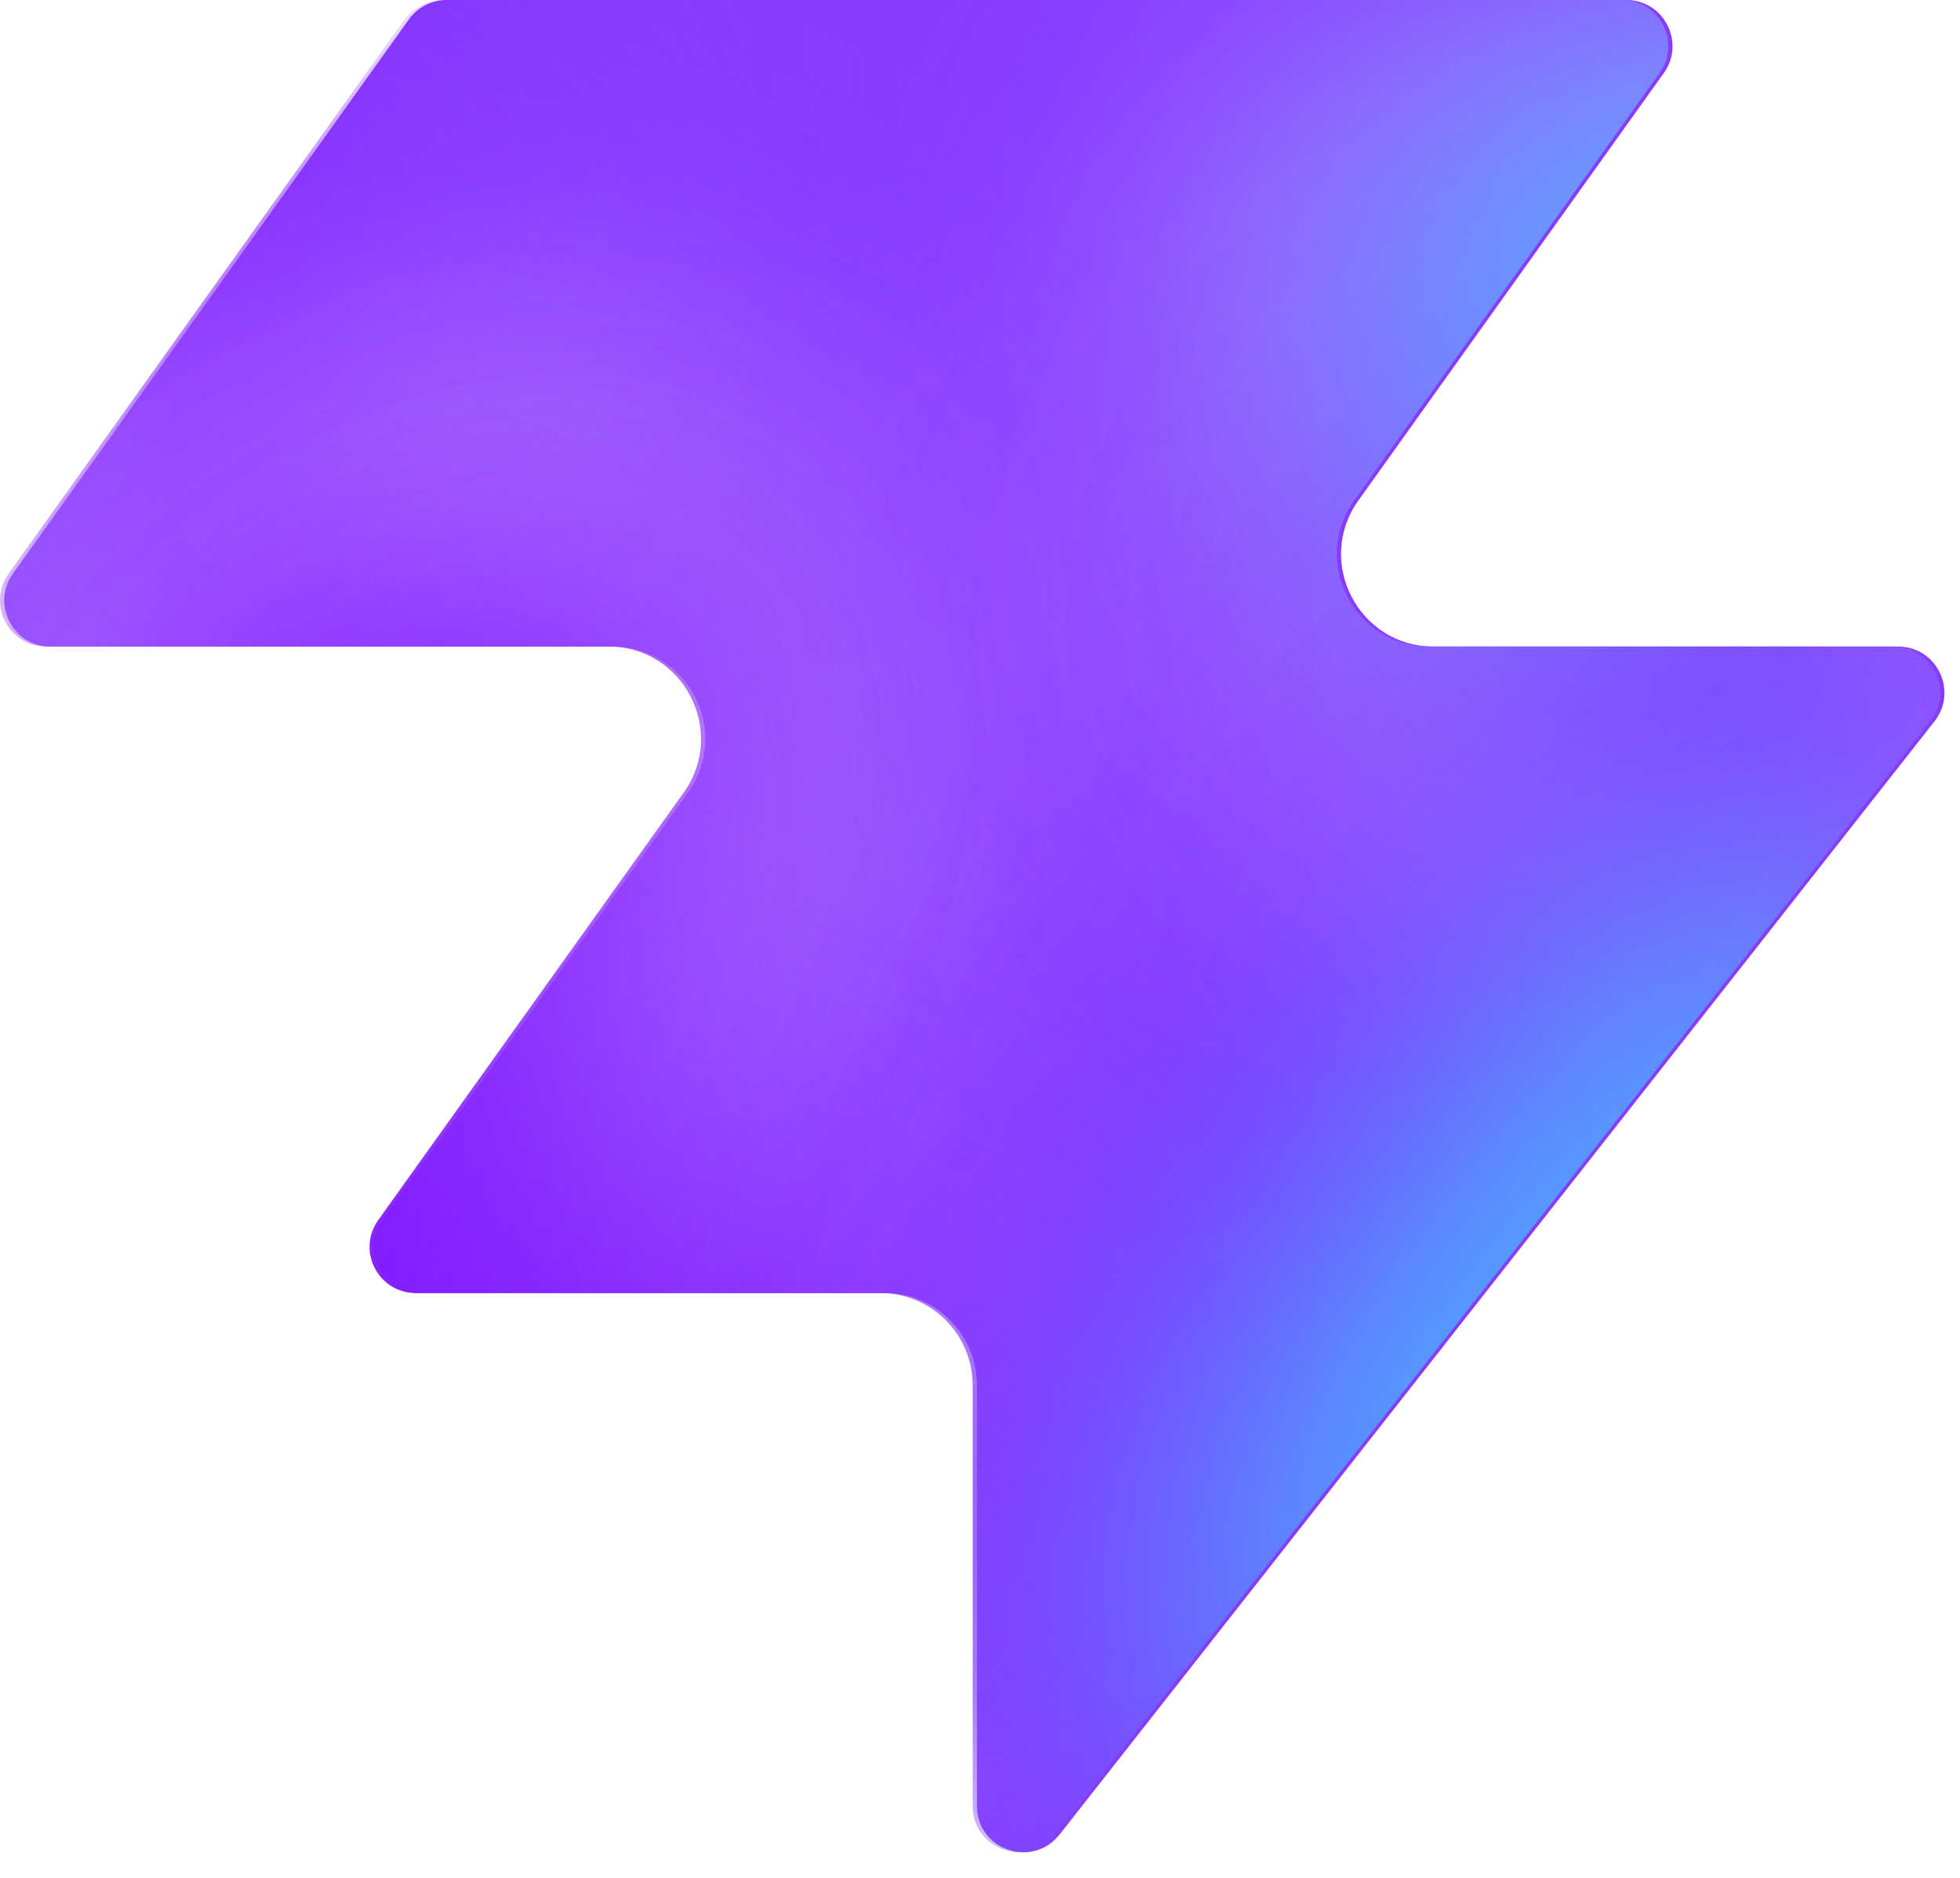
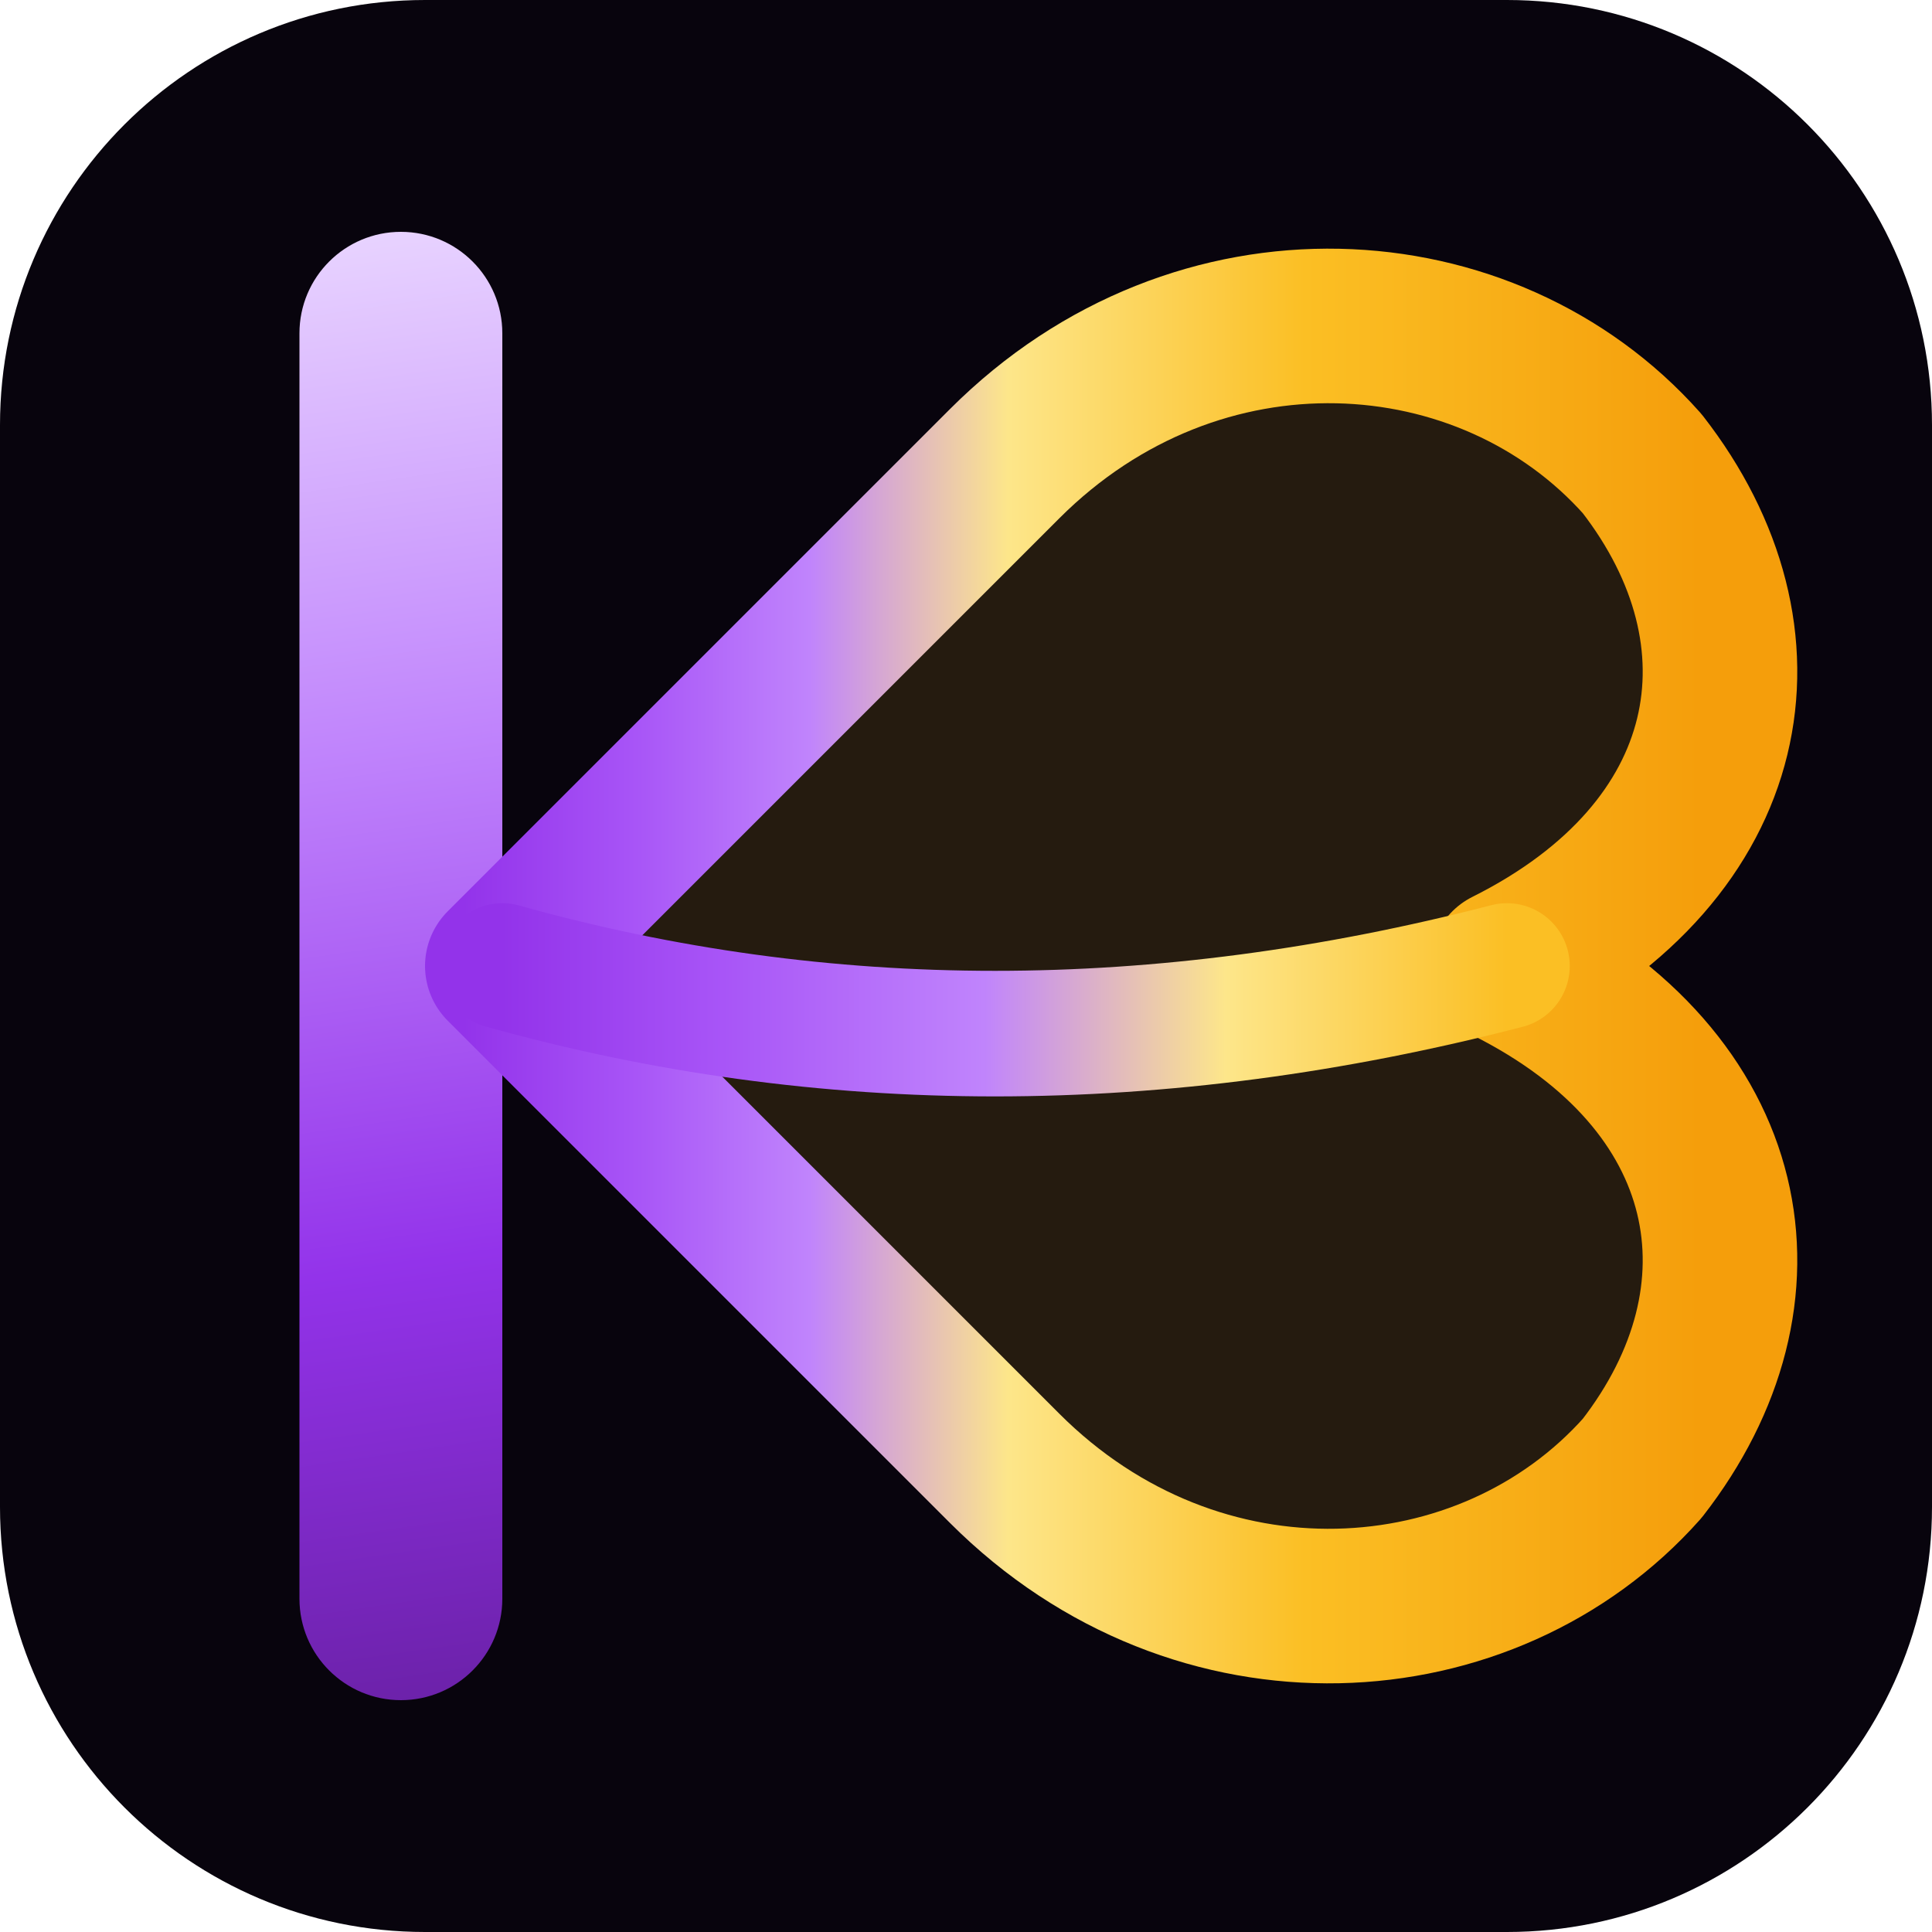
- <svg xmlns="http://www.w3.org/2000/svg" width="48" height="46" fill="none" viewBox="0 0 48 46">
-   <path fill="#863bff" d="M25.946 44.938c-.664.845-2.021.375-2.021-.698V33.937a2.26 2.26 0 0 0-2.262-2.262H10.287c-.92 0-1.456-1.04-.92-1.788l7.48-10.471c1.07-1.497 0-3.578-1.842-3.578H1.237c-.92 0-1.456-1.04-.92-1.788L10.013.474c.214-.297.556-.474.92-.474h28.894c.92 0 1.456 1.04.92 1.788l-7.48 10.471c-1.07 1.498 0 3.579 1.842 3.579h11.377c.943 0 1.473 1.088.89 1.83L25.947 44.94z" style="fill:#863bff;fill:color(display-p3 .525 .23 1);fill-opacity:1" />
-   <mask id="a" width="48" height="46" x="0" y="0" maskUnits="userSpaceOnUse" style="mask-type:alpha">
-     <path fill="#000" d="M25.842 44.938c-.664.844-2.021.375-2.021-.698V33.937a2.26 2.26 0 0 0-2.262-2.262H10.183c-.92 0-1.456-1.04-.92-1.788l7.48-10.471c1.07-1.498 0-3.579-1.842-3.579H1.133c-.92 0-1.456-1.04-.92-1.787L9.91.473c.214-.297.556-.474.92-.474h28.894c.92 0 1.456 1.04.92 1.788l-7.48 10.471c-1.07 1.498 0 3.578 1.842 3.578h11.377c.943 0 1.473 1.088.89 1.832L25.843 44.94z" style="fill:#000;fill-opacity:1" />
-   </mask>
-   <g mask="url(#a)">
-     <g filter="url(#b)">
-       <ellipse cx="5.508" cy="14.704" fill="#ede6ff" rx="5.508" ry="14.704" style="fill:#ede6ff;fill:color(display-p3 .927 .903 1);fill-opacity:1" transform="matrix(.00324 1 1 -.00324 -4.47 31.516)" />
-     </g>
-     <g filter="url(#c)">
-       <ellipse cx="10.399" cy="29.851" fill="#ede6ff" rx="10.399" ry="29.851" style="fill:#ede6ff;fill:color(display-p3 .927 .903 1);fill-opacity:1" transform="matrix(.00324 1 1 -.00324 -39.328 7.883)" />
-     </g>
-     <g filter="url(#d)">
-       <ellipse cx="5.508" cy="30.487" fill="#7e14ff" rx="5.508" ry="30.487" style="fill:#7e14ff;fill:color(display-p3 .492 .077 1);fill-opacity:1" transform="rotate(89.814 -25.913 -14.639)scale(1 -1)" />
-     </g>
-     <g filter="url(#e)">
-       <ellipse cx="5.508" cy="30.599" fill="#7e14ff" rx="5.508" ry="30.599" style="fill:#7e14ff;fill:color(display-p3 .492 .077 1);fill-opacity:1" transform="rotate(89.814 -32.644 -3.334)scale(1 -1)" />
-     </g>
-     <g filter="url(#f)">
-       <ellipse cx="5.508" cy="30.599" fill="#7e14ff" rx="5.508" ry="30.599" style="fill:#7e14ff;fill:color(display-p3 .492 .077 1);fill-opacity:1" transform="matrix(.00324 1 1 -.00324 -34.34 30.47)" />
-     </g>
-     <g filter="url(#g)">
-       <ellipse cx="14.072" cy="22.078" fill="#ede6ff" rx="14.072" ry="22.078" style="fill:#ede6ff;fill:color(display-p3 .927 .903 1);fill-opacity:1" transform="rotate(93.35 24.506 48.493)scale(-1 1)" />
-     </g>
-     <g filter="url(#h)">
-       <ellipse cx="3.47" cy="21.501" fill="#7e14ff" rx="3.47" ry="21.501" style="fill:#7e14ff;fill:color(display-p3 .492 .077 1);fill-opacity:1" transform="rotate(89.009 28.708 47.59)scale(-1 1)" />
-     </g>
-     <g filter="url(#i)">
-       <ellipse cx="3.47" cy="21.501" fill="#7e14ff" rx="3.47" ry="21.501" style="fill:#7e14ff;fill:color(display-p3 .492 .077 1);fill-opacity:1" transform="rotate(89.009 28.708 47.59)scale(-1 1)" />
-     </g>
-     <g filter="url(#j)">
-       <ellipse cx=".387" cy="8.972" fill="#7e14ff" rx="4.407" ry="29.108" style="fill:#7e14ff;fill:color(display-p3 .492 .077 1);fill-opacity:1" transform="rotate(39.51 .387 8.972)" />
-     </g>
-     <g filter="url(#k)">
-       <ellipse cx="47.523" cy="-6.092" fill="#7e14ff" rx="4.407" ry="29.108" style="fill:#7e14ff;fill:color(display-p3 .492 .077 1);fill-opacity:1" transform="rotate(37.892 47.523 -6.092)" />
-     </g>
-     <g filter="url(#l)">
-       <ellipse cx="41.412" cy="6.333" fill="#47bfff" rx="5.971" ry="9.665" style="fill:#47bfff;fill:color(display-p3 .28 .748 1);fill-opacity:1" transform="rotate(37.892 41.412 6.333)" />
-     </g>
-     <g filter="url(#m)">
-       <ellipse cx="-1.879" cy="38.332" fill="#7e14ff" rx="4.407" ry="29.108" style="fill:#7e14ff;fill:color(display-p3 .492 .077 1);fill-opacity:1" transform="rotate(37.892 -1.88 38.332)" />
-     </g>
-     <g filter="url(#n)">
-       <ellipse cx="-1.879" cy="38.332" fill="#7e14ff" rx="4.407" ry="29.108" style="fill:#7e14ff;fill:color(display-p3 .492 .077 1);fill-opacity:1" transform="rotate(37.892 -1.88 38.332)" />
-     </g>
-     <g filter="url(#o)">
-       <ellipse cx="35.651" cy="29.907" fill="#7e14ff" rx="4.407" ry="29.108" style="fill:#7e14ff;fill:color(display-p3 .492 .077 1);fill-opacity:1" transform="rotate(37.892 35.651 29.907)" />
-     </g>
-     <g filter="url(#p)">
-       <ellipse cx="38.418" cy="32.4" fill="#47bfff" rx="5.971" ry="15.297" style="fill:#47bfff;fill:color(display-p3 .28 .748 1);fill-opacity:1" transform="rotate(37.892 38.418 32.4)" />
-     </g>
-   </g>
+ <svg xmlns="http://www.w3.org/2000/svg" viewBox="0 0 100 100" fill="none">
+   <rect width="100" height="100" rx="22" fill="#08040D" />
  <defs>
-     <filter id="b" width="60.045" height="41.654" x="-19.77" y="16.149" color-interpolation-filters="sRGB" filterUnits="userSpaceOnUse">
-       <feFlood flood-opacity="0" result="BackgroundImageFix" />
-       <feBlend in="SourceGraphic" in2="BackgroundImageFix" result="shape" />
-       <feGaussianBlur result="effect1_foregroundBlur_2002_17158" stdDeviation="7.659" />
-     </filter>
-     <filter id="c" width="90.34" height="51.437" x="-54.613" y="-7.533" color-interpolation-filters="sRGB" filterUnits="userSpaceOnUse">
-       <feFlood flood-opacity="0" result="BackgroundImageFix" />
-       <feBlend in="SourceGraphic" in2="BackgroundImageFix" result="shape" />
-       <feGaussianBlur result="effect1_foregroundBlur_2002_17158" stdDeviation="7.659" />
-     </filter>
-     <filter id="d" width="79.355" height="29.4" x="-49.64" y="2.03" color-interpolation-filters="sRGB" filterUnits="userSpaceOnUse">
-       <feFlood flood-opacity="0" result="BackgroundImageFix" />
-       <feBlend in="SourceGraphic" in2="BackgroundImageFix" result="shape" />
-       <feGaussianBlur result="effect1_foregroundBlur_2002_17158" stdDeviation="4.596" />
-     </filter>
-     <filter id="e" width="79.579" height="29.4" x="-45.045" y="20.029" color-interpolation-filters="sRGB" filterUnits="userSpaceOnUse">
-       <feFlood flood-opacity="0" result="BackgroundImageFix" />
-       <feBlend in="SourceGraphic" in2="BackgroundImageFix" result="shape" />
-       <feGaussianBlur result="effect1_foregroundBlur_2002_17158" stdDeviation="4.596" />
-     </filter>
-     <filter id="f" width="79.579" height="29.4" x="-43.513" y="21.178" color-interpolation-filters="sRGB" filterUnits="userSpaceOnUse">
-       <feFlood flood-opacity="0" result="BackgroundImageFix" />
-       <feBlend in="SourceGraphic" in2="BackgroundImageFix" result="shape" />
-       <feGaussianBlur result="effect1_foregroundBlur_2002_17158" stdDeviation="4.596" />
-     </filter>
-     <filter id="g" width="74.749" height="58.852" x="15.756" y="-17.901" color-interpolation-filters="sRGB" filterUnits="userSpaceOnUse">
-       <feFlood flood-opacity="0" result="BackgroundImageFix" />
-       <feBlend in="SourceGraphic" in2="BackgroundImageFix" result="shape" />
-       <feGaussianBlur result="effect1_foregroundBlur_2002_17158" stdDeviation="7.659" />
-     </filter>
-     <filter id="h" width="61.377" height="25.362" x="23.548" y="2.284" color-interpolation-filters="sRGB" filterUnits="userSpaceOnUse">
-       <feFlood flood-opacity="0" result="BackgroundImageFix" />
-       <feBlend in="SourceGraphic" in2="BackgroundImageFix" result="shape" />
-       <feGaussianBlur result="effect1_foregroundBlur_2002_17158" stdDeviation="4.596" />
-     </filter>
-     <filter id="i" width="61.377" height="25.362" x="23.548" y="2.284" color-interpolation-filters="sRGB" filterUnits="userSpaceOnUse">
-       <feFlood flood-opacity="0" result="BackgroundImageFix" />
-       <feBlend in="SourceGraphic" in2="BackgroundImageFix" result="shape" />
-       <feGaussianBlur result="effect1_foregroundBlur_2002_17158" stdDeviation="4.596" />
-     </filter>
-     <filter id="j" width="56.045" height="63.649" x="-27.636" y="-22.853" color-interpolation-filters="sRGB" filterUnits="userSpaceOnUse">
-       <feFlood flood-opacity="0" result="BackgroundImageFix" />
-       <feBlend in="SourceGraphic" in2="BackgroundImageFix" result="shape" />
-       <feGaussianBlur result="effect1_foregroundBlur_2002_17158" stdDeviation="4.596" />
-     </filter>
-     <filter id="k" width="54.814" height="64.646" x="20.116" y="-38.415" color-interpolation-filters="sRGB" filterUnits="userSpaceOnUse">
-       <feFlood flood-opacity="0" result="BackgroundImageFix" />
-       <feBlend in="SourceGraphic" in2="BackgroundImageFix" result="shape" />
-       <feGaussianBlur result="effect1_foregroundBlur_2002_17158" stdDeviation="4.596" />
-     </filter>
-     <filter id="l" width="33.541" height="35.313" x="24.641" y="-11.323" color-interpolation-filters="sRGB" filterUnits="userSpaceOnUse">
-       <feFlood flood-opacity="0" result="BackgroundImageFix" />
-       <feBlend in="SourceGraphic" in2="BackgroundImageFix" result="shape" />
-       <feGaussianBlur result="effect1_foregroundBlur_2002_17158" stdDeviation="4.596" />
-     </filter>
-     <filter id="m" width="54.814" height="64.646" x="-29.286" y="6.009" color-interpolation-filters="sRGB" filterUnits="userSpaceOnUse">
-       <feFlood flood-opacity="0" result="BackgroundImageFix" />
-       <feBlend in="SourceGraphic" in2="BackgroundImageFix" result="shape" />
-       <feGaussianBlur result="effect1_foregroundBlur_2002_17158" stdDeviation="4.596" />
-     </filter>
-     <filter id="n" width="54.814" height="64.646" x="-29.286" y="6.009" color-interpolation-filters="sRGB" filterUnits="userSpaceOnUse">
-       <feFlood flood-opacity="0" result="BackgroundImageFix" />
-       <feBlend in="SourceGraphic" in2="BackgroundImageFix" result="shape" />
-       <feGaussianBlur result="effect1_foregroundBlur_2002_17158" stdDeviation="4.596" />
-     </filter>
-     <filter id="o" width="54.814" height="64.646" x="8.244" y="-2.416" color-interpolation-filters="sRGB" filterUnits="userSpaceOnUse">
-       <feFlood flood-opacity="0" result="BackgroundImageFix" />
-       <feBlend in="SourceGraphic" in2="BackgroundImageFix" result="shape" />
-       <feGaussianBlur result="effect1_foregroundBlur_2002_17158" stdDeviation="4.596" />
-     </filter>
-     <filter id="p" width="39.409" height="43.623" x="18.713" y="10.588" color-interpolation-filters="sRGB" filterUnits="userSpaceOnUse">
-       <feFlood flood-opacity="0" result="BackgroundImageFix" />
-       <feBlend in="SourceGraphic" in2="BackgroundImageFix" result="shape" />
-       <feGaussianBlur result="effect1_foregroundBlur_2002_17158" stdDeviation="4.596" />
-     </filter>
+     <linearGradient id="favHeartBlend" x1="24" y1="50" x2="88" y2="50" gradientUnits="userSpaceOnUse">
+       <stop offset="0%" stop-color="#9333EA" />
+       <stop offset="14%" stop-color="#A855F7" />
+       <stop offset="28%" stop-color="#C084FC" />
+       <stop offset="44%" stop-color="#FDE68A" />
+       <stop offset="68%" stop-color="#FBBF24" />
+       <stop offset="100%" stop-color="#F59E0B" />
+     </linearGradient>
+     <linearGradient id="favLineBlend" x1="26" y1="50" x2="78" y2="50" gradientUnits="userSpaceOnUse">
+       <stop offset="0%" stop-color="#9333EA" />
+       <stop offset="22%" stop-color="#A855F7" />
+       <stop offset="48%" stop-color="#C084FC" />
+       <stop offset="72%" stop-color="#FDE68A" />
+       <stop offset="100%" stop-color="#FBBF24" />
+     </linearGradient>
+     <linearGradient id="favSpineGrad" x1="15" y1="12" x2="26" y2="88" gradientUnits="userSpaceOnUse">
+       <stop offset="0%" stop-color="#E9D5FF" />
+       <stop offset="35%" stop-color="#C084FC" />
+       <stop offset="70%" stop-color="#9333EA" />
+       <stop offset="100%" stop-color="#6B21A8" />
+     </linearGradient>
  </defs>
+   <rect x="15.5" y="12" width="10.5" height="76" rx="5.25" fill="url(#favSpineGrad)" />
+   <path d="M 26 50        L 52 24        C 62 14 77 15 85 24        C 92 33 90 44 78 50        C 90 56 92 67 85 76        C 77 85 62 86 52 76        Z" stroke="url(#favHeartBlend)" stroke-width="8" stroke-linecap="round" stroke-linejoin="round" fill="#FBBF24" fill-opacity="0.12" />
+   <path d="M 26 50 Q 51 57 78 50" stroke="url(#favLineBlend)" stroke-width="6.5" stroke-linecap="round" />
</svg>
